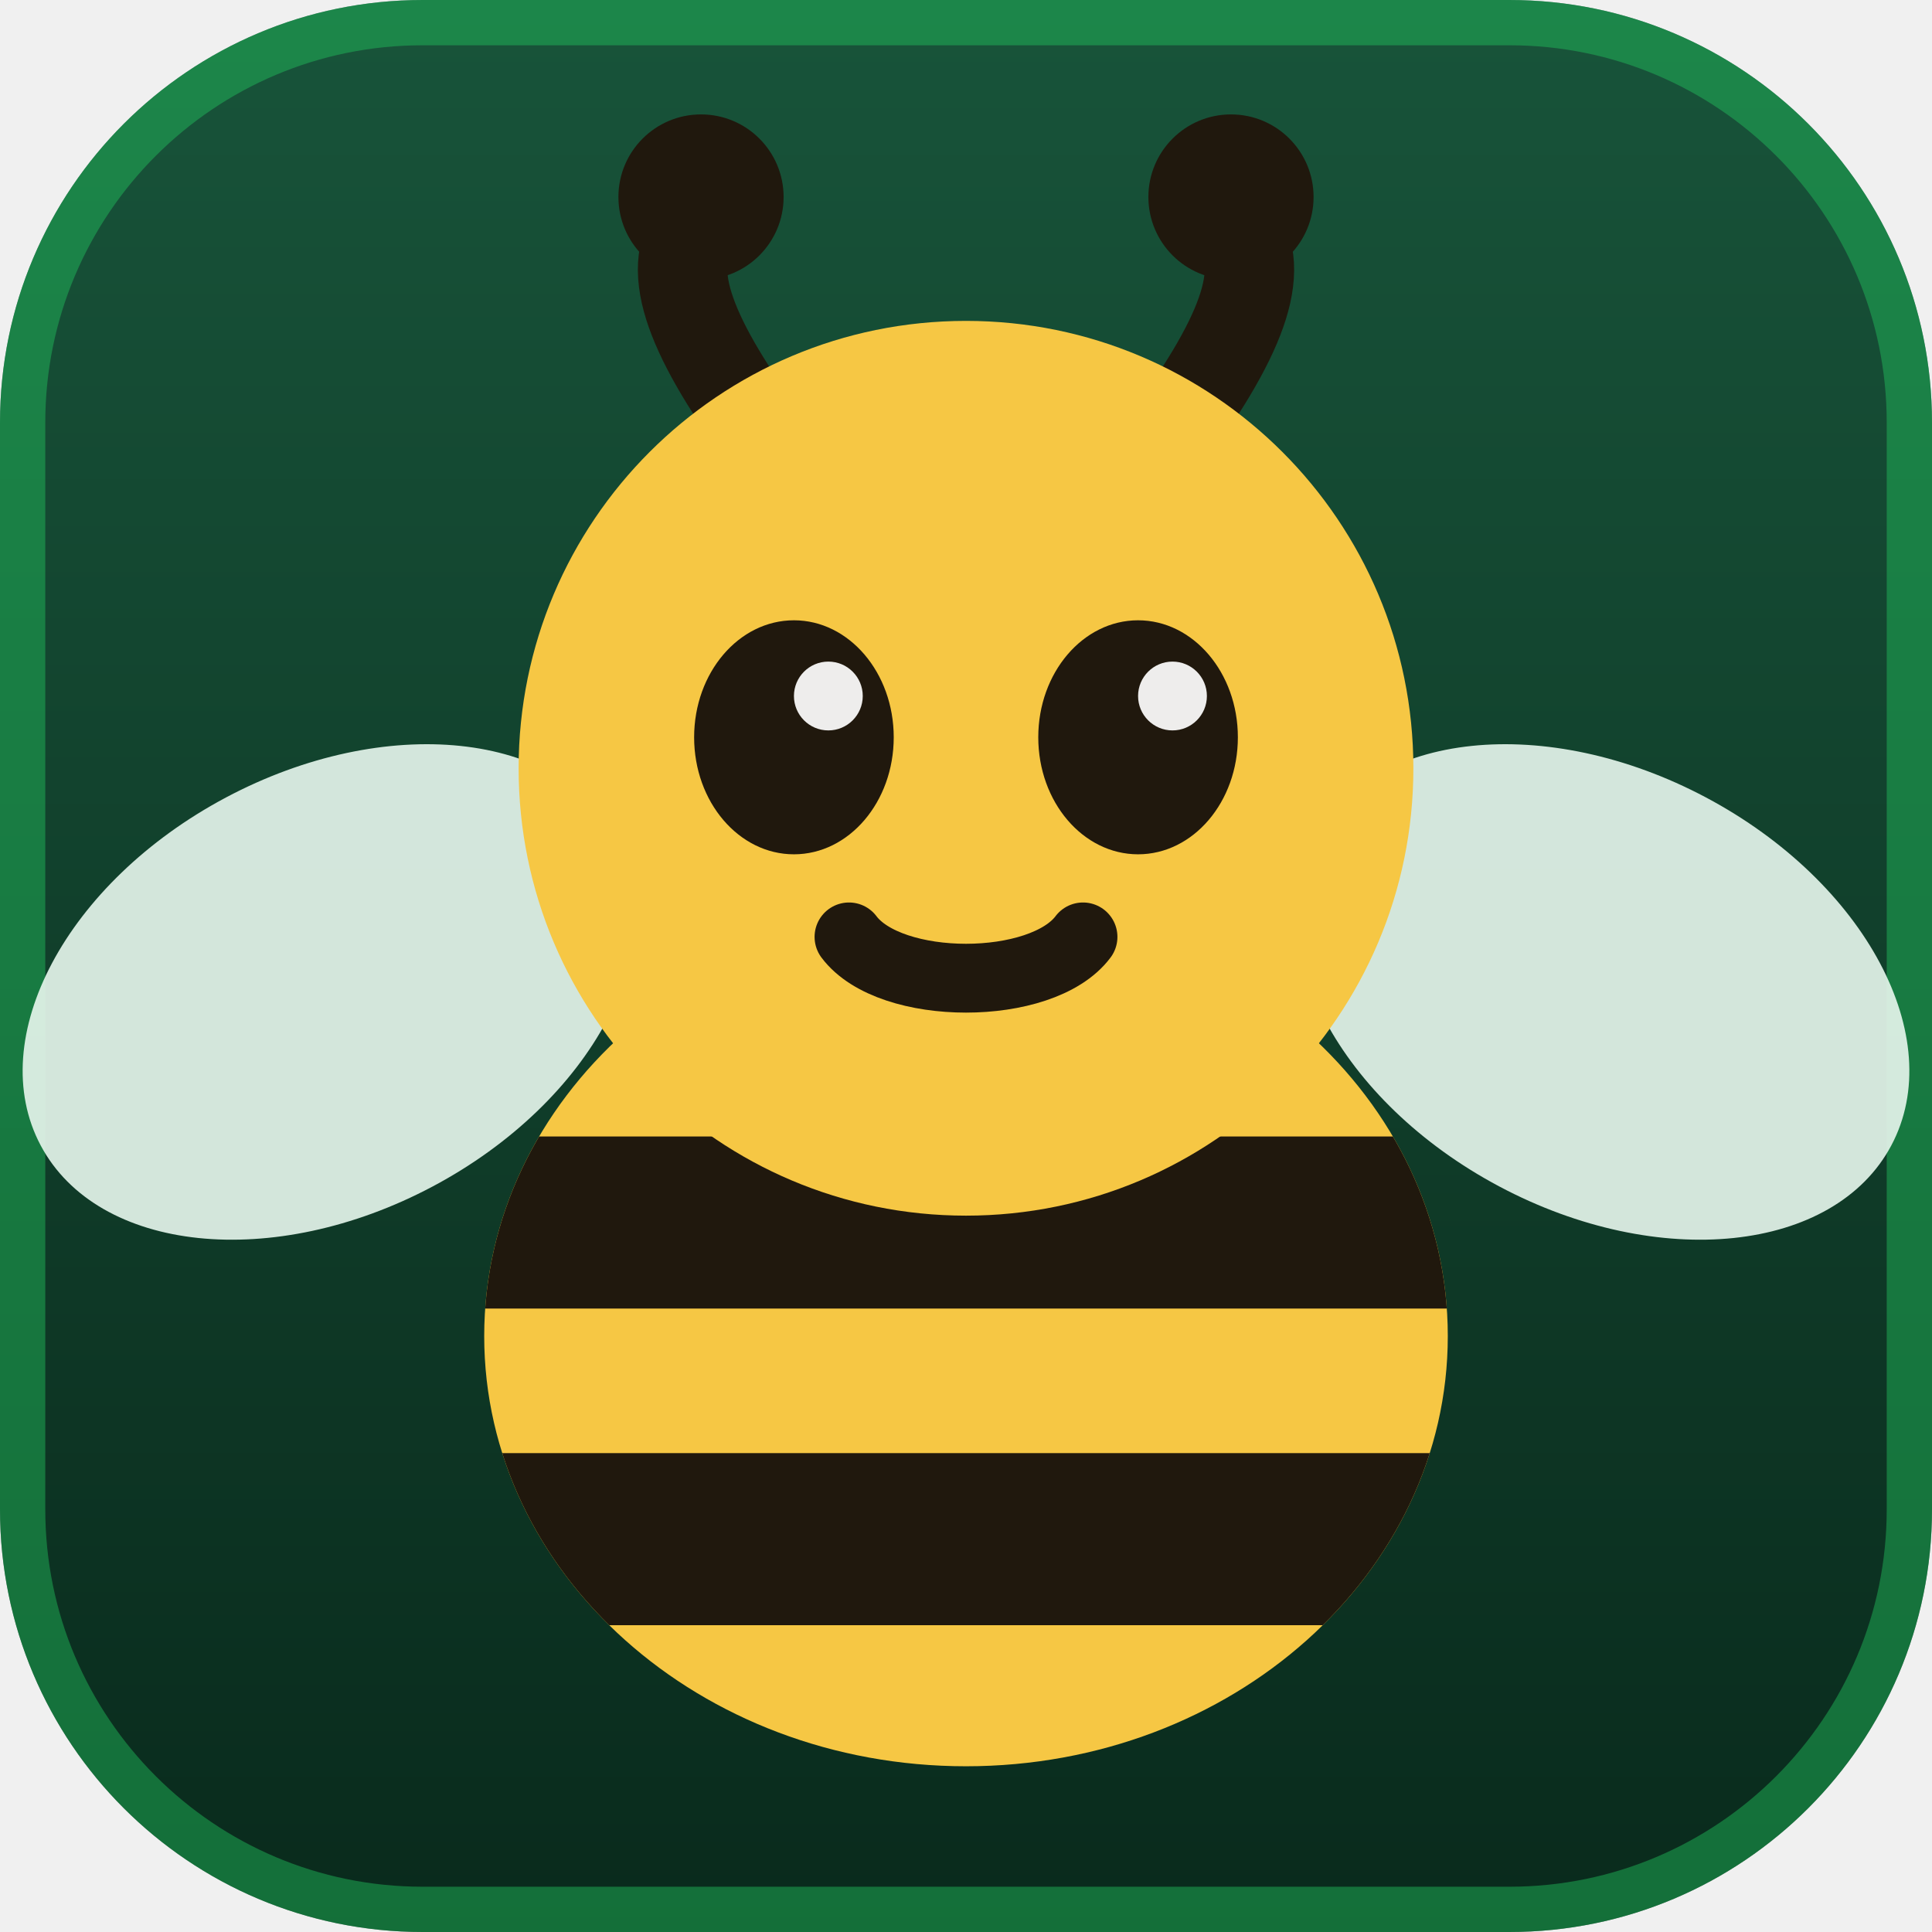
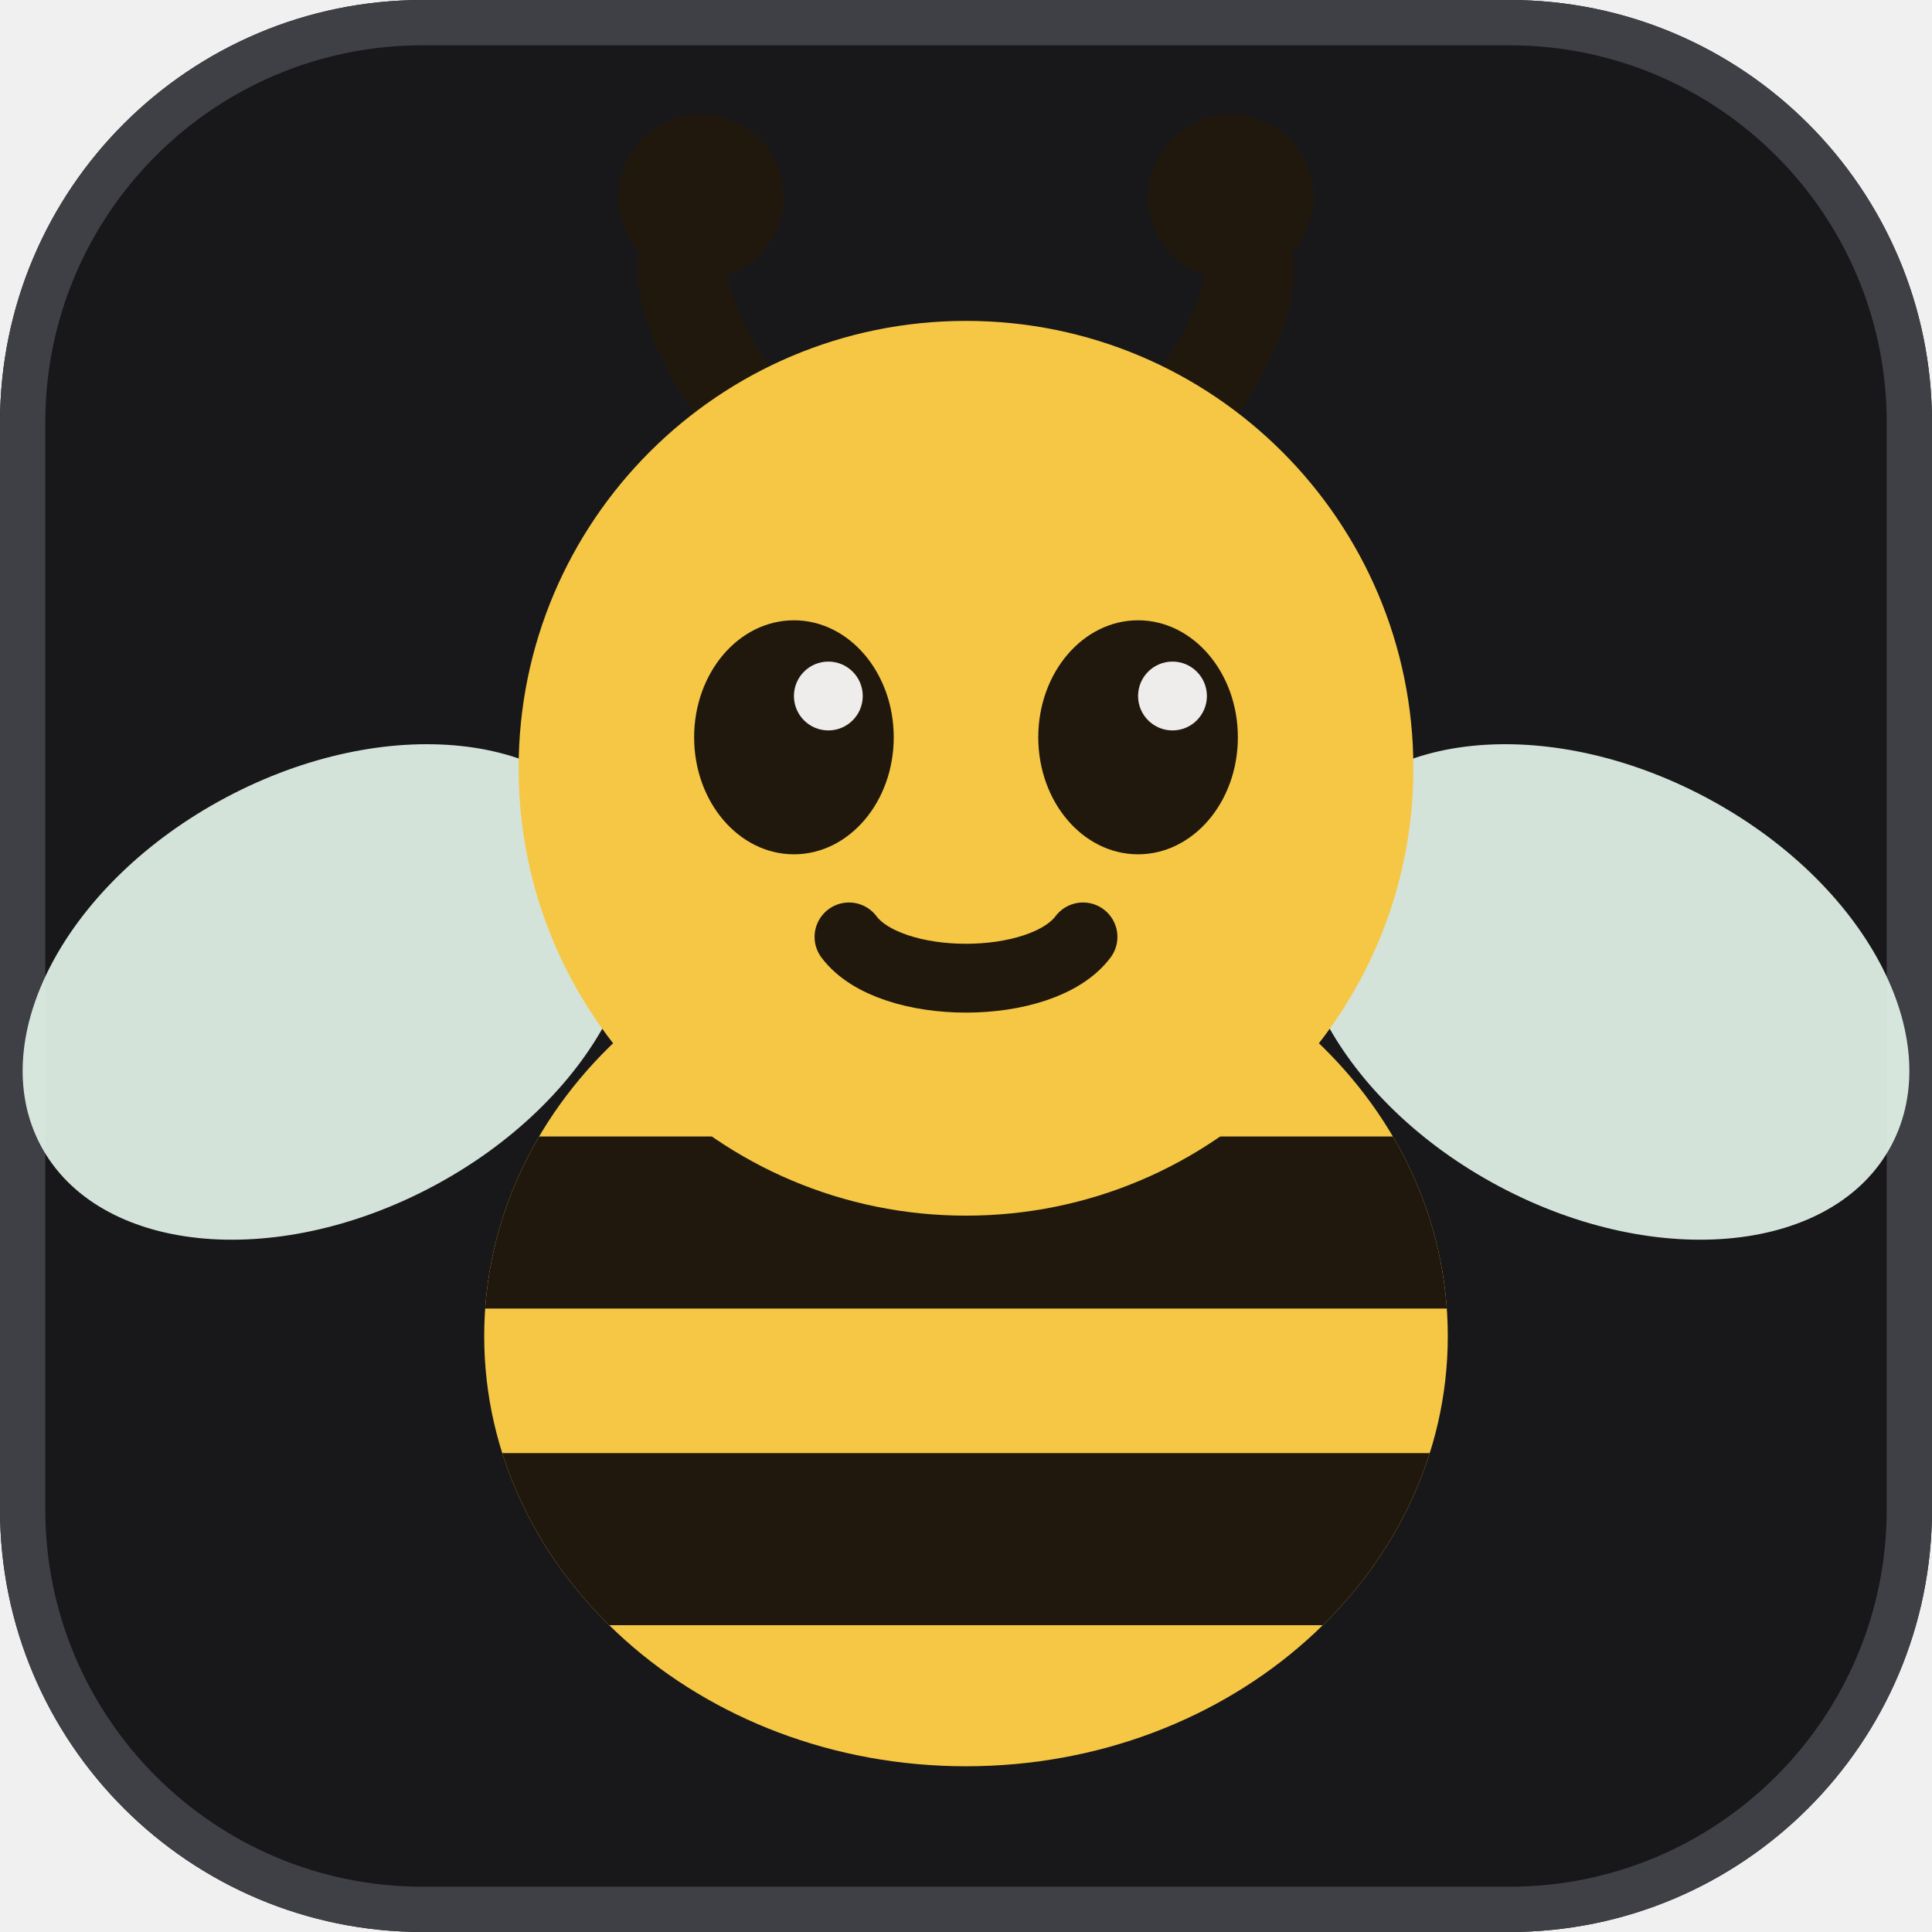
<svg xmlns="http://www.w3.org/2000/svg" viewBox="0 0 64 64" width="64" height="64">
  <defs>
-     <linearGradient id="tile" x1="0" y1="0" x2="0" y2="1">
-       <stop offset="0" stop-color="#18543a" />
-       <stop offset="1" stop-color="#092a1c" />
-     </linearGradient>
    <clipPath id="belly">
      <ellipse cx="32" cy="43" rx="14" ry="12.5" />
    </clipPath>
  </defs>
-   <rect width="64" height="64" rx="14" fill="url(#tile)" />
-   <rect x="0.75" y="0.75" width="62.5" height="62.5" rx="13.25" fill="none" stroke="#22c55e" stroke-opacity="0.45" stroke-width="1.5" />
+   <rect width="64" height="64" rx="14" fill="#18181b" />
+   <rect x="0.75" y="0.75" width="62.5" height="62.5" rx="13.25" fill="none" stroke="#3f3f46" stroke-width="1.5" />
  <g transform="translate(32,34) scale(1.14) translate(-32,-34)">
    <g stroke="#20180d" stroke-width="2.6" stroke-linecap="round" fill="none">
      <path d="M25.5 16C23.6 13.2 23.2 11.4 24.6 10.4" />
      <path d="M38.5 16C40.4 13.2 40.8 11.4 39.4 10.4" />
    </g>
    <circle cx="24.3" cy="9.9" r="2.4" fill="#20180d" />
    <circle cx="39.7" cy="9.9" r="2.4" fill="#20180d" />
    <ellipse cx="13.5" cy="33" rx="9.5" ry="6.4" transform="rotate(-28 13.5 33)" fill="#e4f4ea" fill-opacity="0.92" />
    <ellipse cx="50.5" cy="33" rx="9.5" ry="6.4" transform="rotate(28 50.5 33)" fill="#e4f4ea" fill-opacity="0.92" />
    <ellipse cx="32" cy="43" rx="14" ry="12.5" fill="#f6c744" />
    <g clip-path="url(#belly)" fill="#20180d">
      <rect x="15" y="37.2" width="34" height="5" rx="2.5" />
      <rect x="15" y="46.4" width="34" height="5" rx="2.5" />
    </g>
    <circle cx="32" cy="26.5" r="13" fill="#f6c744" />
    <ellipse cx="27" cy="25.6" rx="2.9" ry="3.4" fill="#20180d" />
    <ellipse cx="37" cy="25.6" rx="2.9" ry="3.4" fill="#20180d" />
    <circle cx="28" cy="24.4" r="1" fill="#fff" fill-opacity="0.92" />
    <circle cx="38" cy="24.4" r="1" fill="#fff" fill-opacity="0.92" />
    <path d="M28.6 31.4c1.2 1.6 5.6 1.6 6.8 0" stroke="#20180d" stroke-width="2" stroke-linecap="round" fill="none" />
  </g>
</svg>
